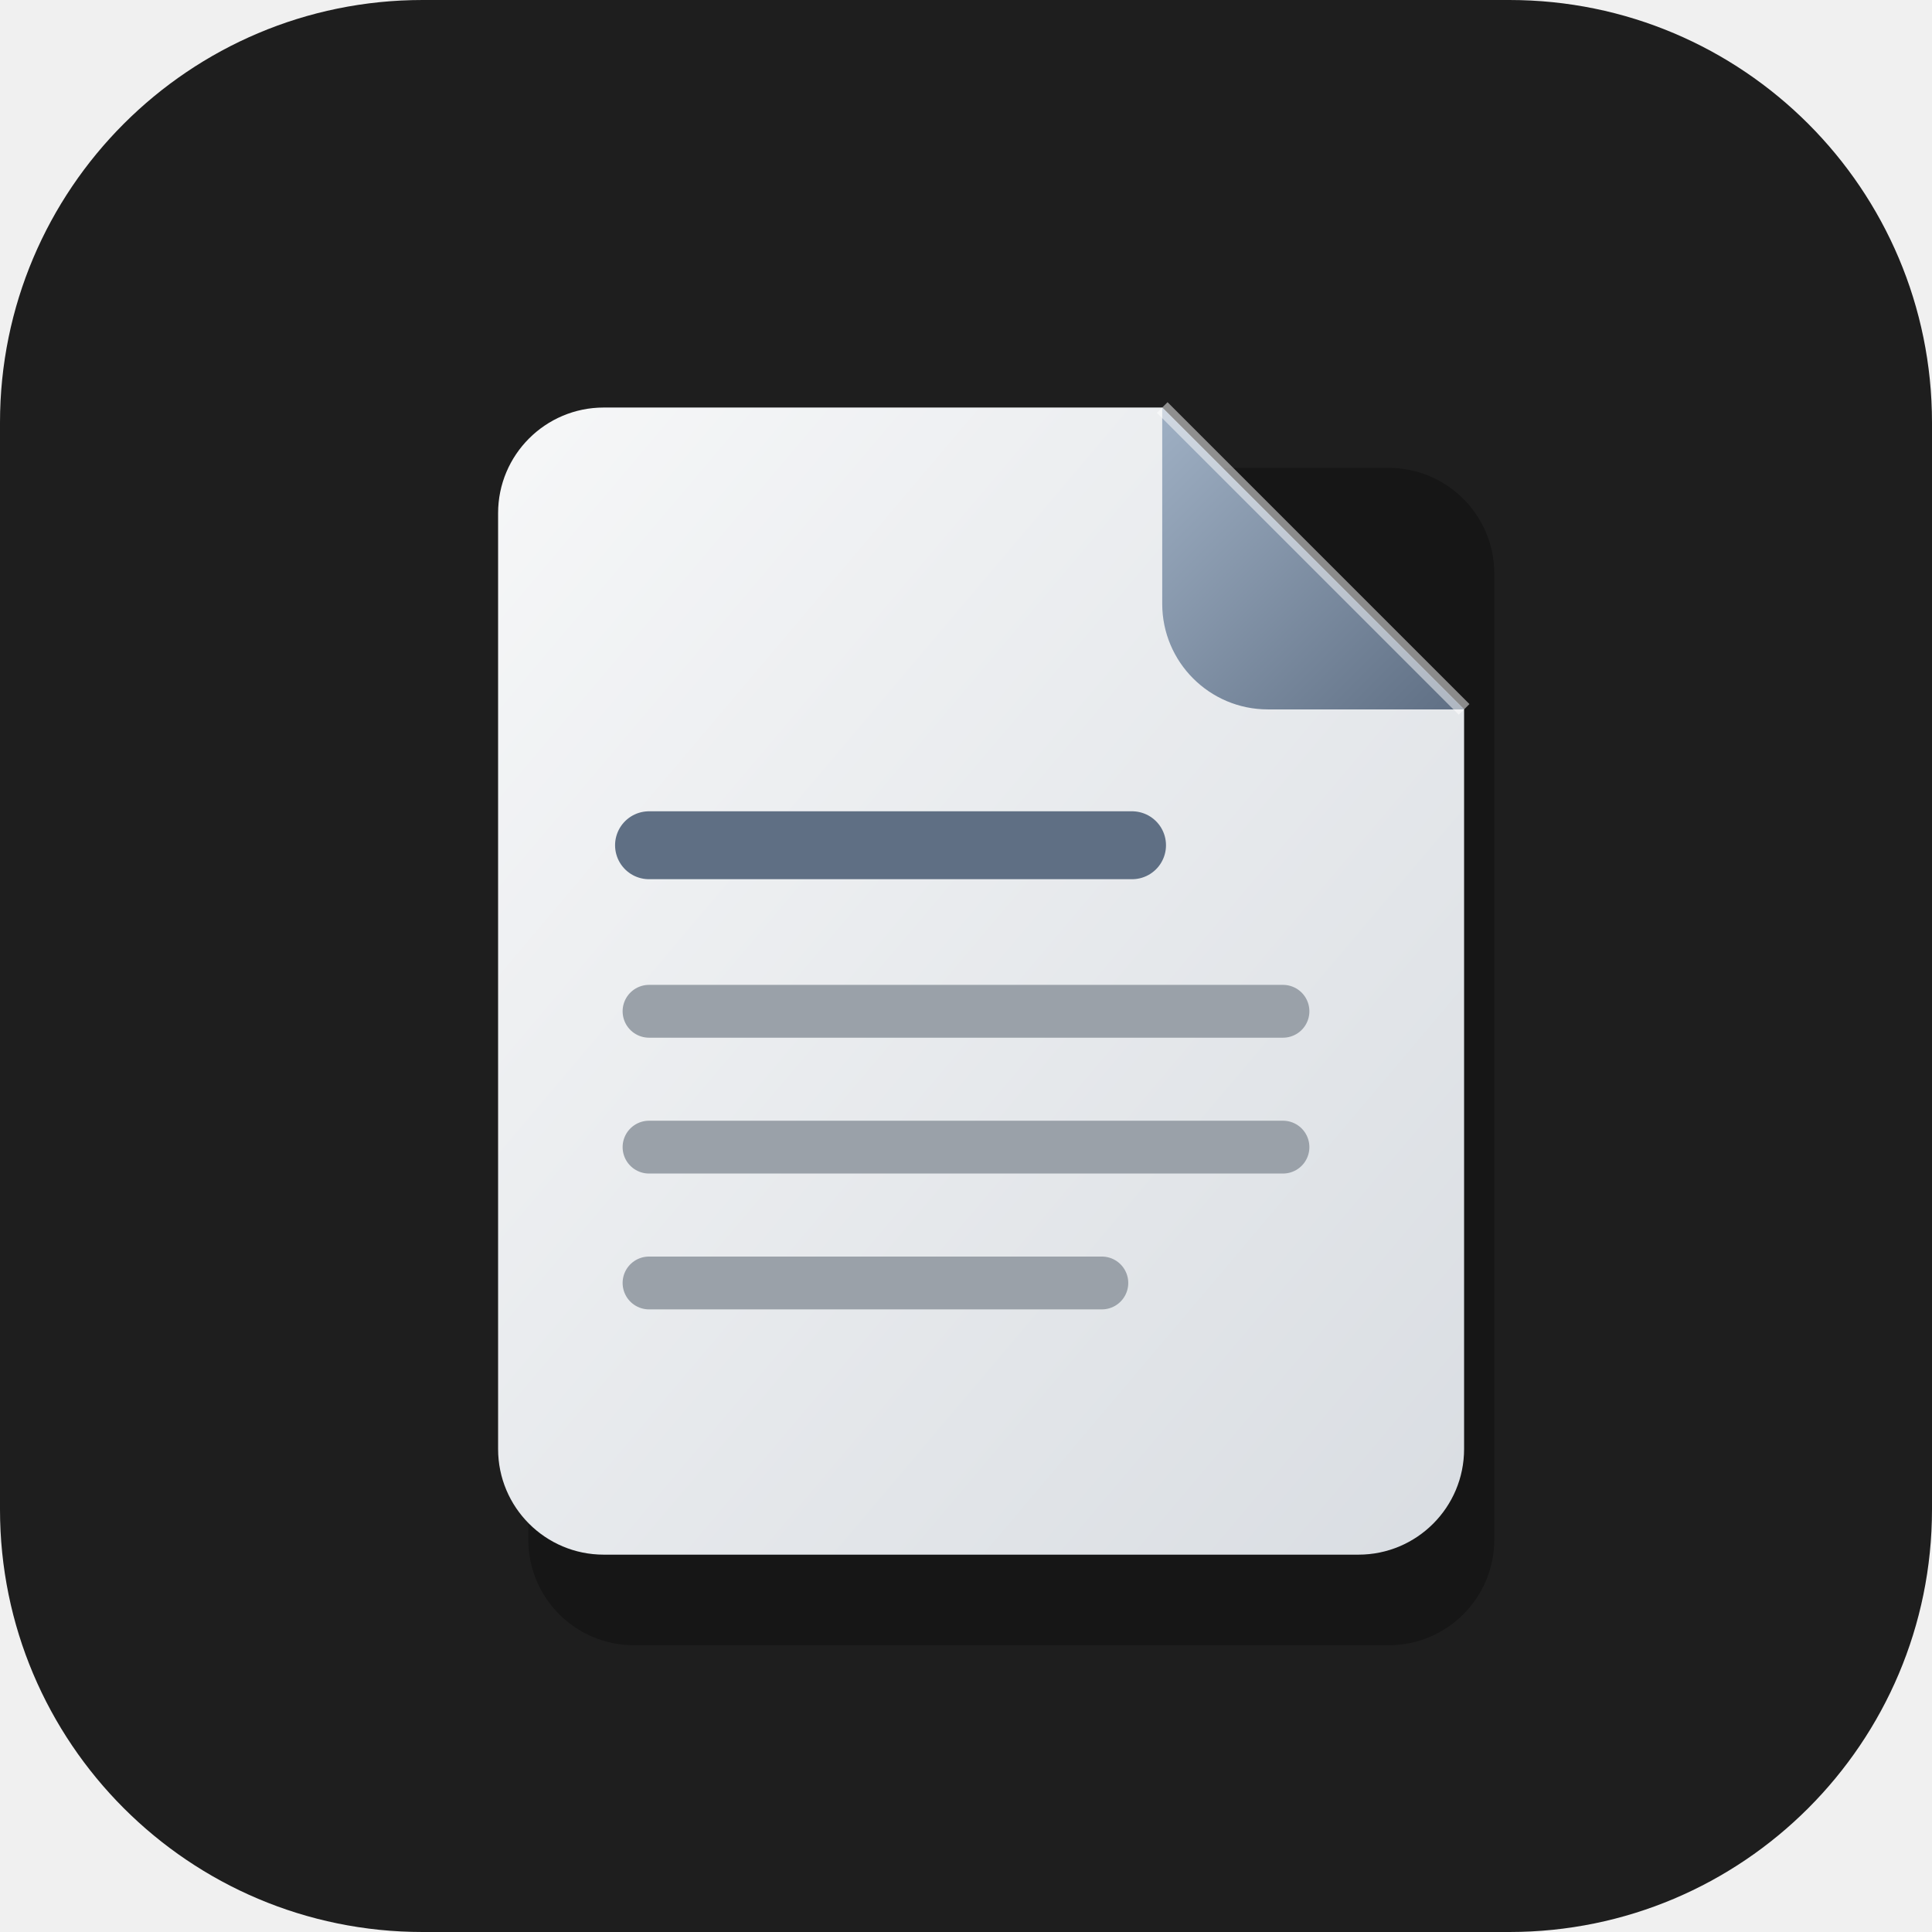
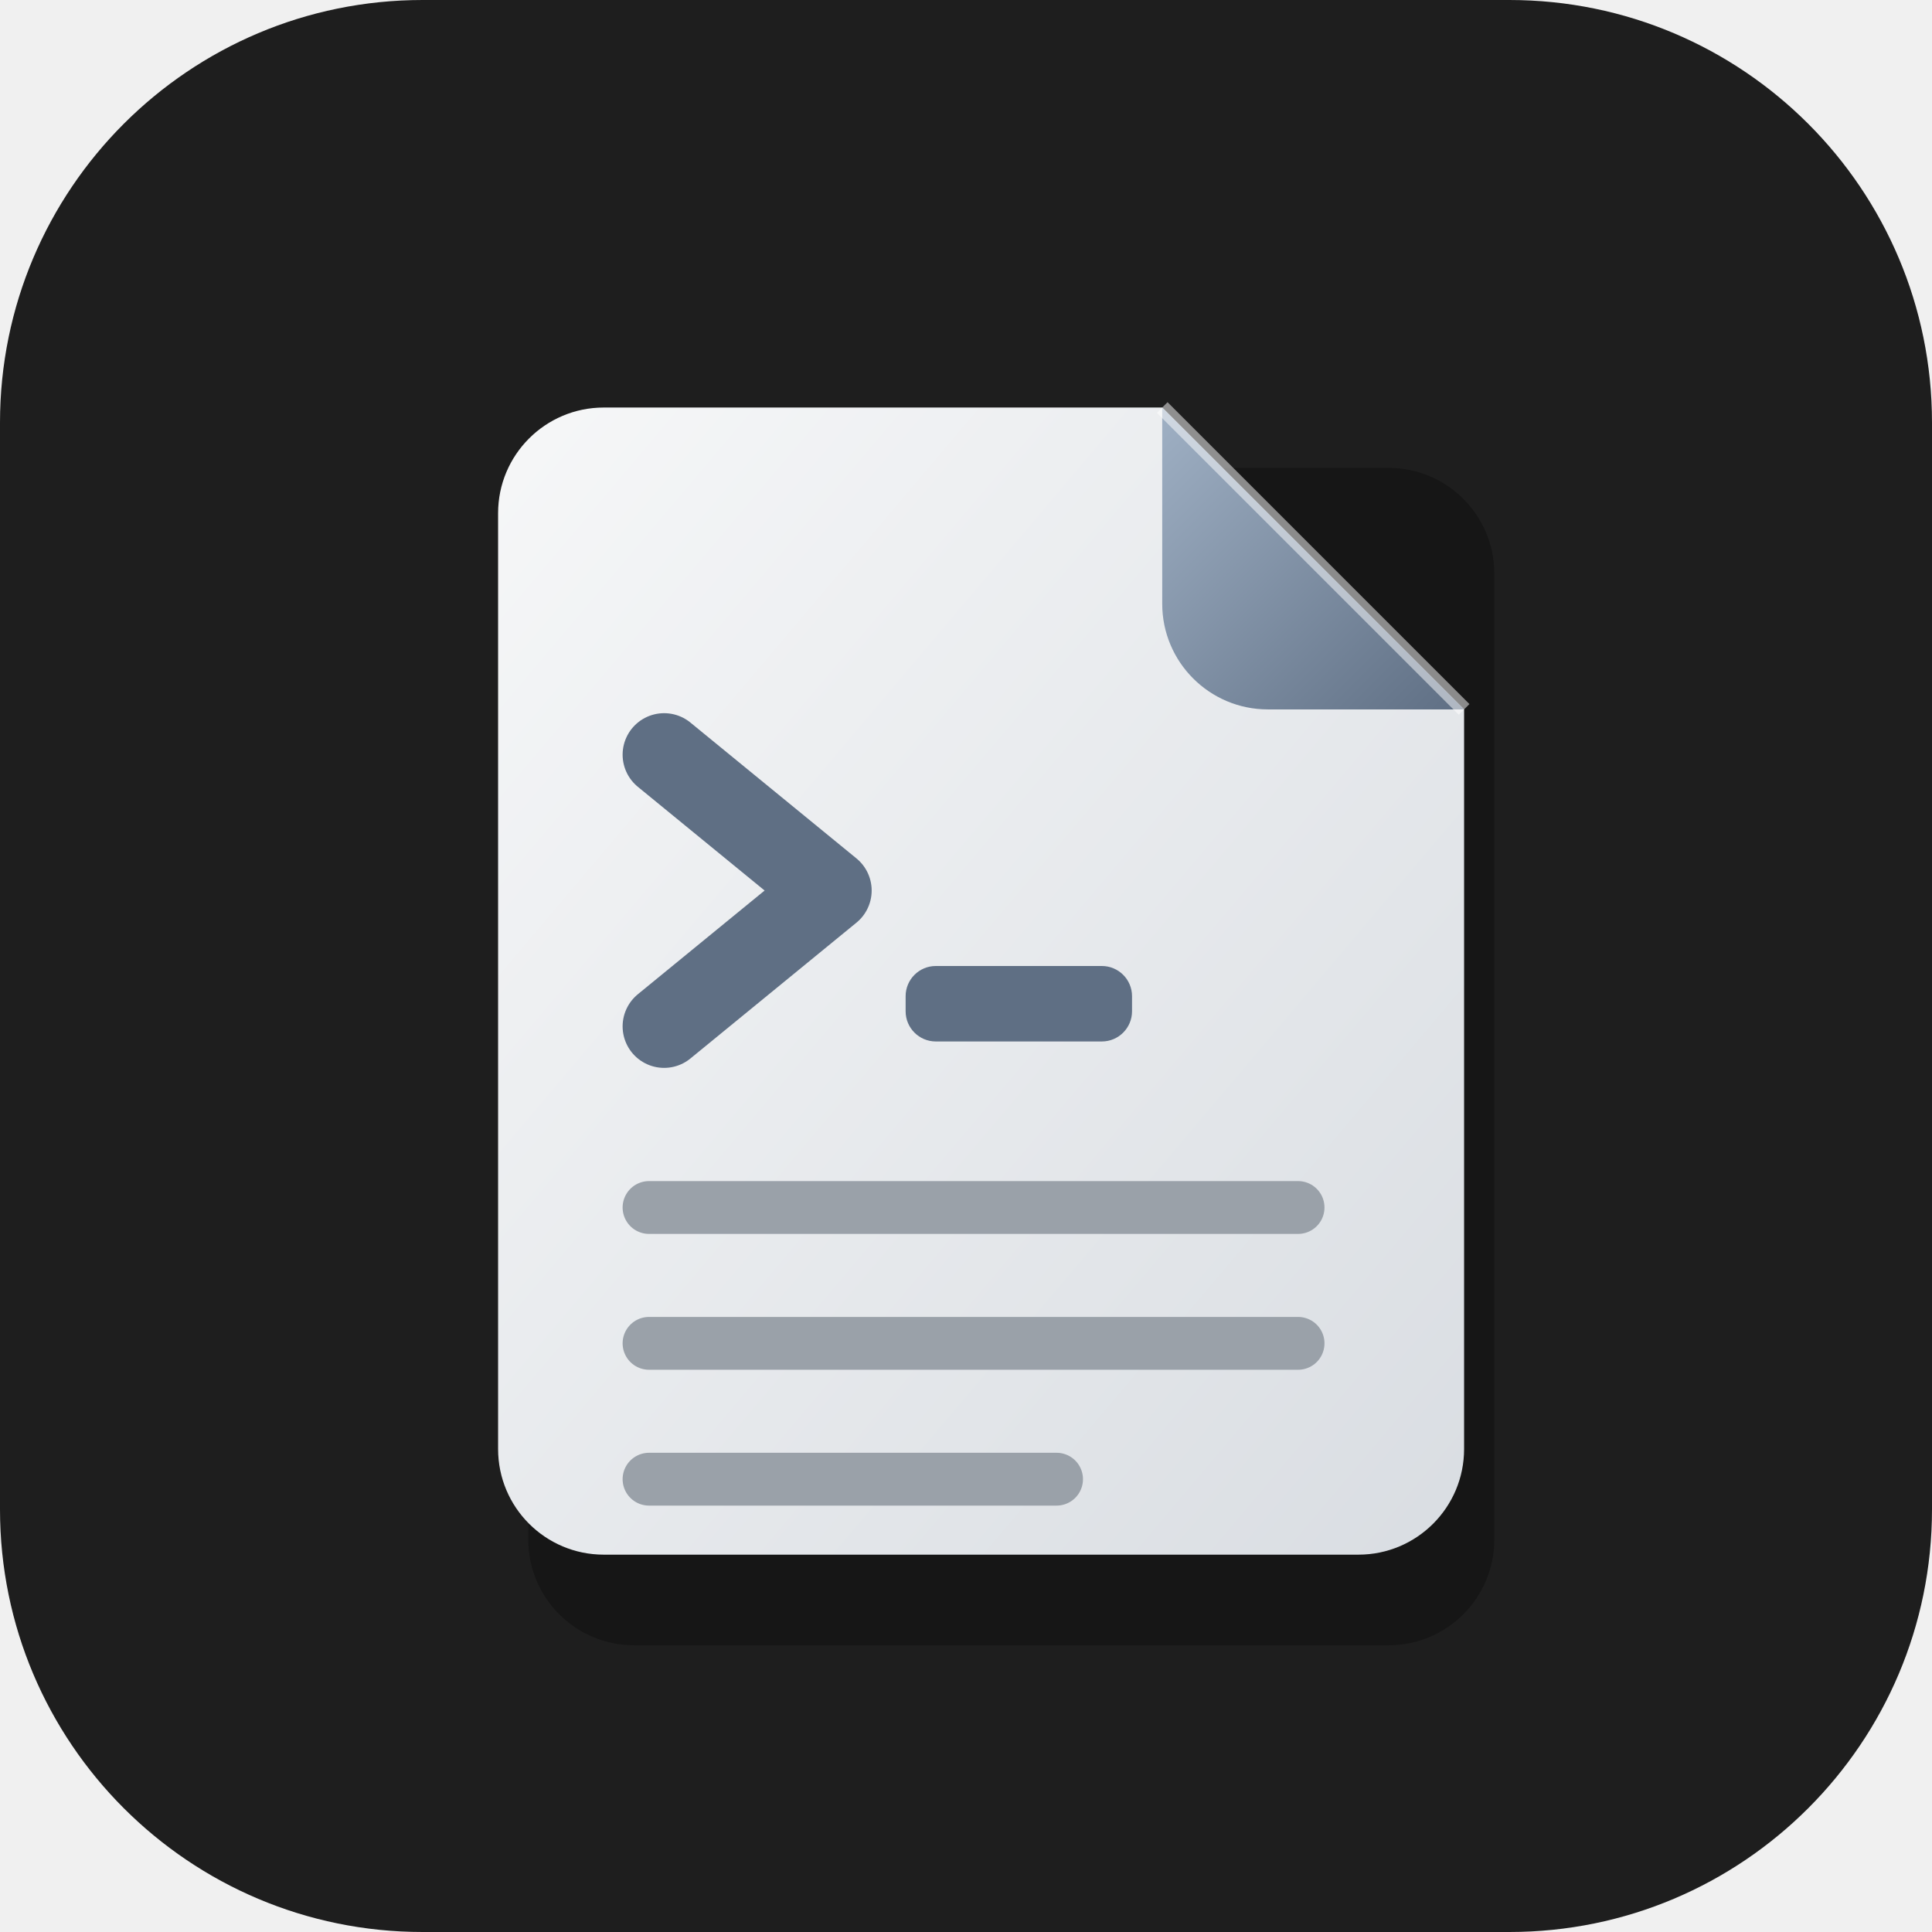
<svg xmlns="http://www.w3.org/2000/svg" width="256" height="256" viewBox="0 0 256 256">
  <defs>
    <linearGradient id="a_paper" x1="0" y1="0" x2="1" y2="1">
      <stop offset="0" stop-color="#f6f7f8" />
      <stop offset="1" stop-color="#d9dde2" />
    </linearGradient>
    <linearGradient id="a_fold" x1="0" y1="0" x2="1" y2="1">
      <stop offset="0" stop-color="#9fb0c4" />
      <stop offset="1" stop-color="#5f6f84" />
    </linearGradient>
  </defs>
  <rect x="0" y="0" width="256" height="256" rx="56" fill="#1e1e1e" />
  <rect x="66" y="54" width="128" height="156" rx="14" fill="#000000" fill-opacity="0.28" transform="translate(4 8)" />
  <path d="M66 68 a14 14 0 0 1 14-14 h74 l40 40 v98 a14 14 0 0 1-14 14 H80 a14 14 0 0 1-14-14 Z" fill="url(#a_paper)" />
  <path d="M154 54 v26 a14 14 0 0 0 14 14 h26 Z" fill="url(#a_fold)" />
  <path d="M154 54 l40 40" stroke="#ffffff" stroke-opacity="0.5" stroke-width="2" />
+   <path d="M88 100 L110 118 L88 136" fill="none" stroke="#5f6f84" stroke-width="11" stroke-linecap="round" stroke-linejoin="round" />
+   <rect x="120" y="128" width="30" height="10" rx="4" fill="#5f6f84" />
  <g stroke-linecap="round">
-     <line x1="86" y1="112" x2="150" y2="112" stroke="#5f6f84" stroke-width="9" />
-     <line x1="86" y1="134" x2="170" y2="134" stroke="#9aa1a9" stroke-width="7" />
-     <line x1="86" y1="152" x2="170" y2="152" stroke="#9aa1a9" stroke-width="7" />
-     <line x1="86" y1="170" x2="146" y2="170" stroke="#9aa1a9" stroke-width="7" />
+     <line x1="86" y1="160" x2="172" y2="160" stroke="#9aa1a9" stroke-width="7" />
+     <line x1="86" y1="178" x2="172" y2="178" stroke="#9aa1a9" stroke-width="7" />
+     <line x1="86" y1="196" x2="140" y2="196" stroke="#9aa1a9" stroke-width="7" />
  </g>
</svg>
